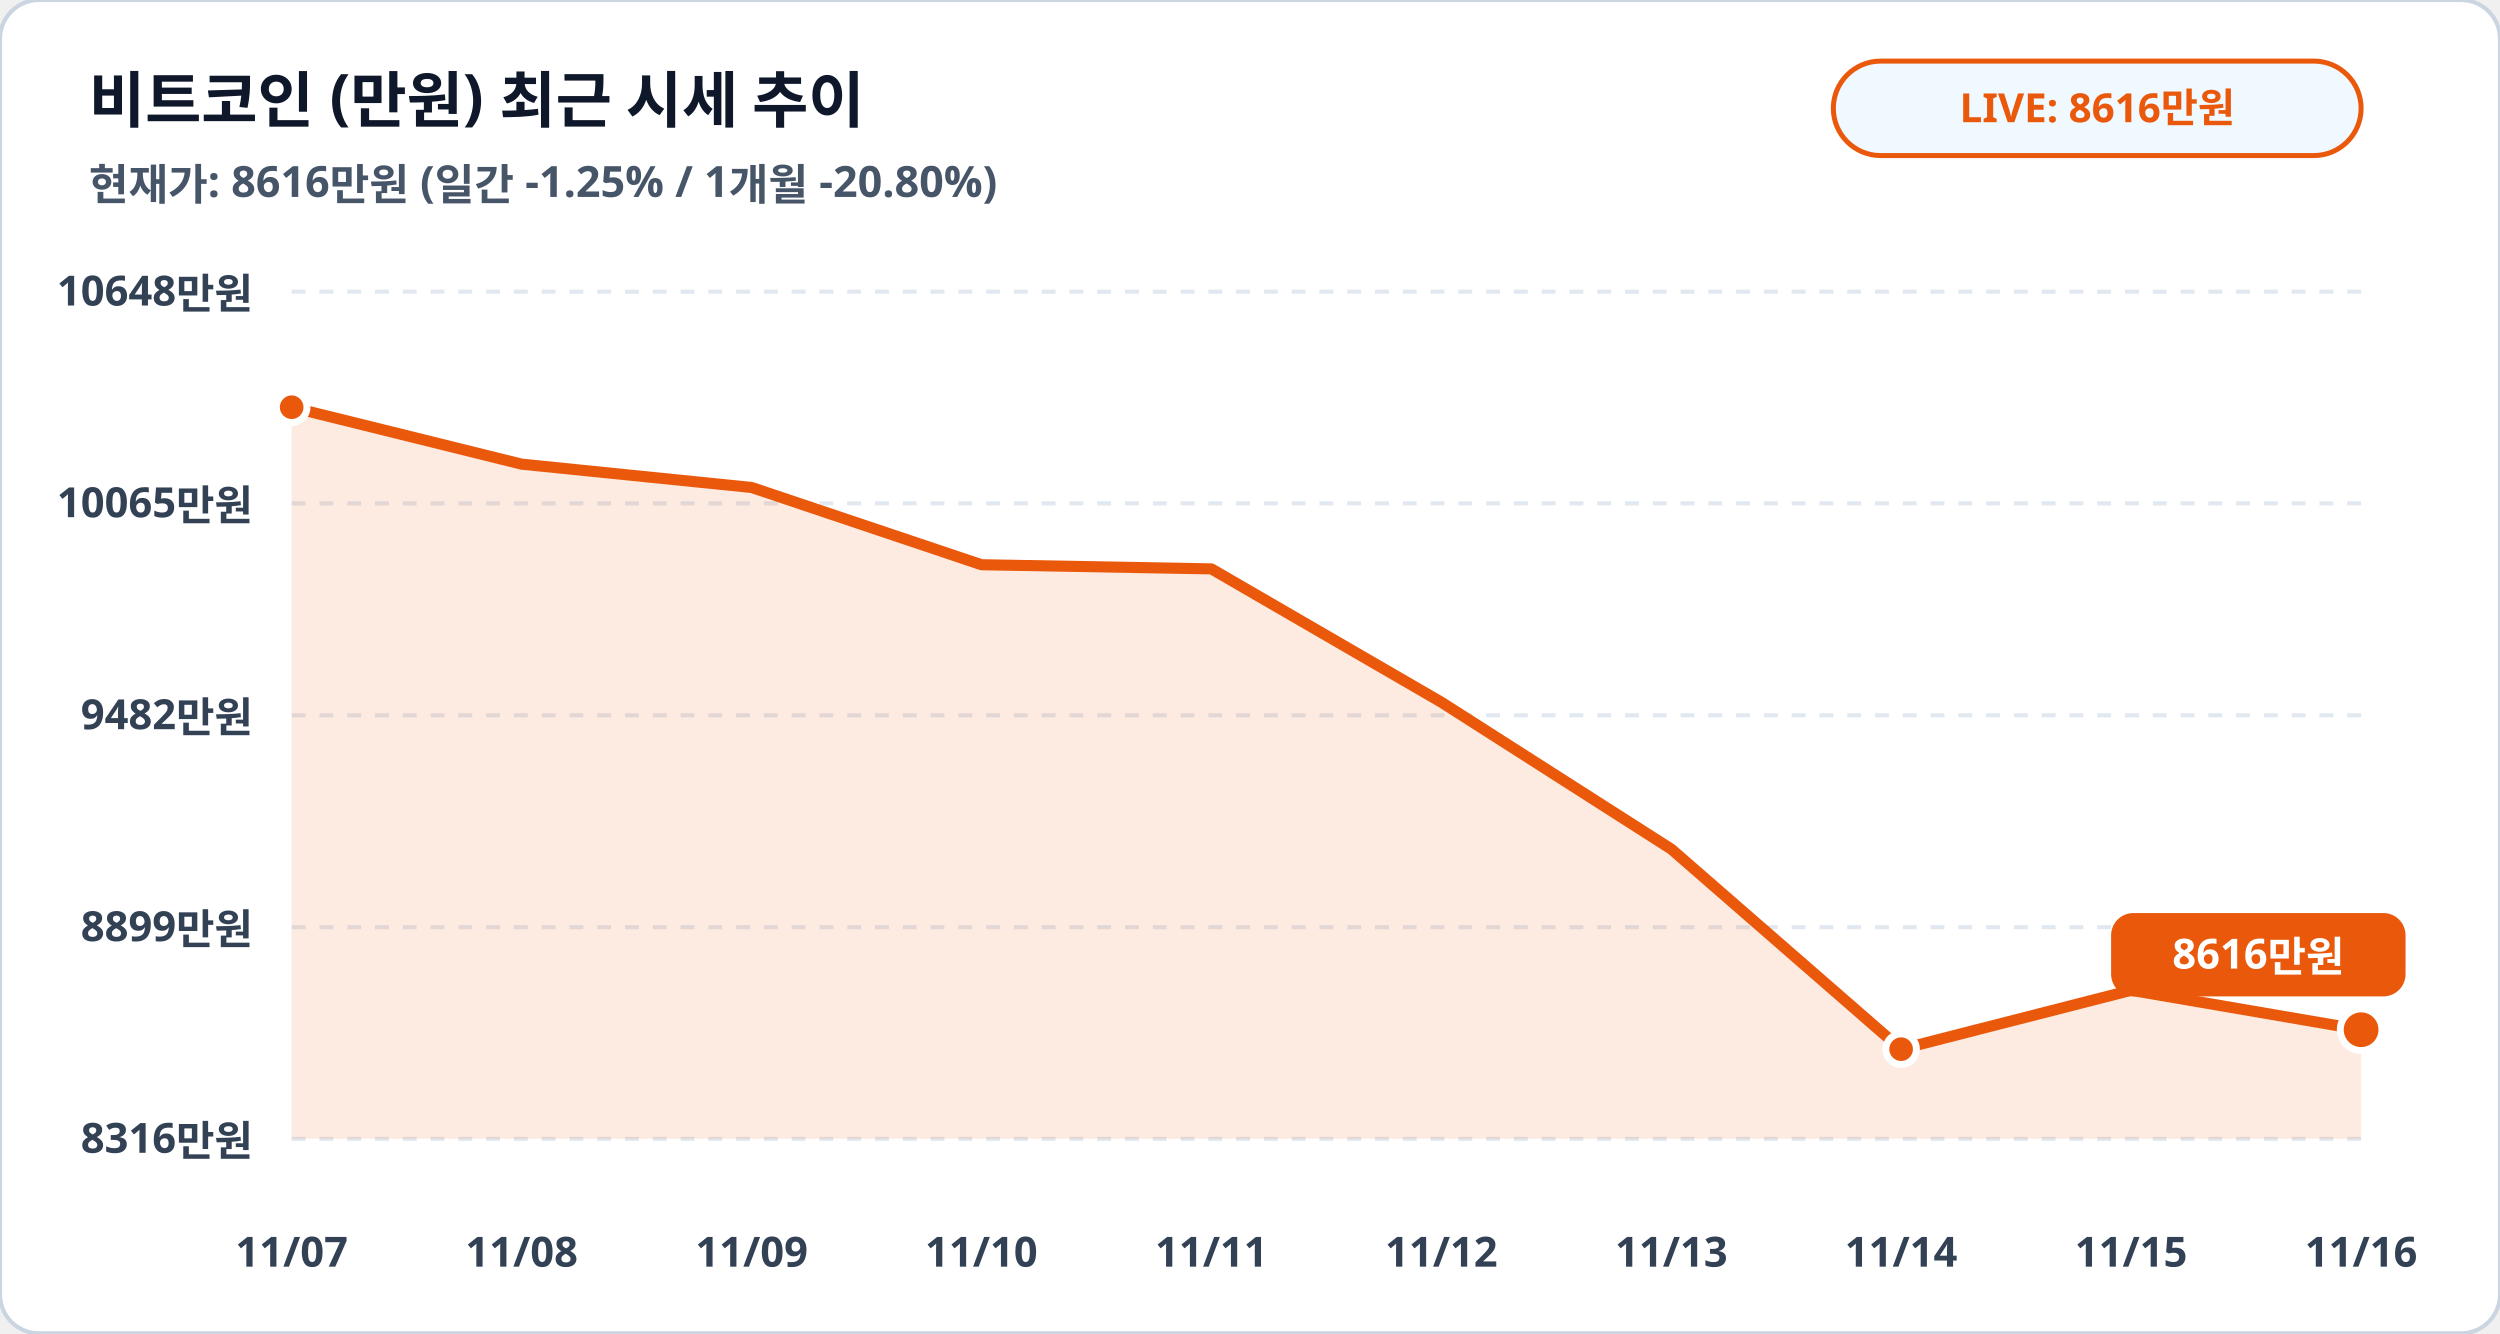
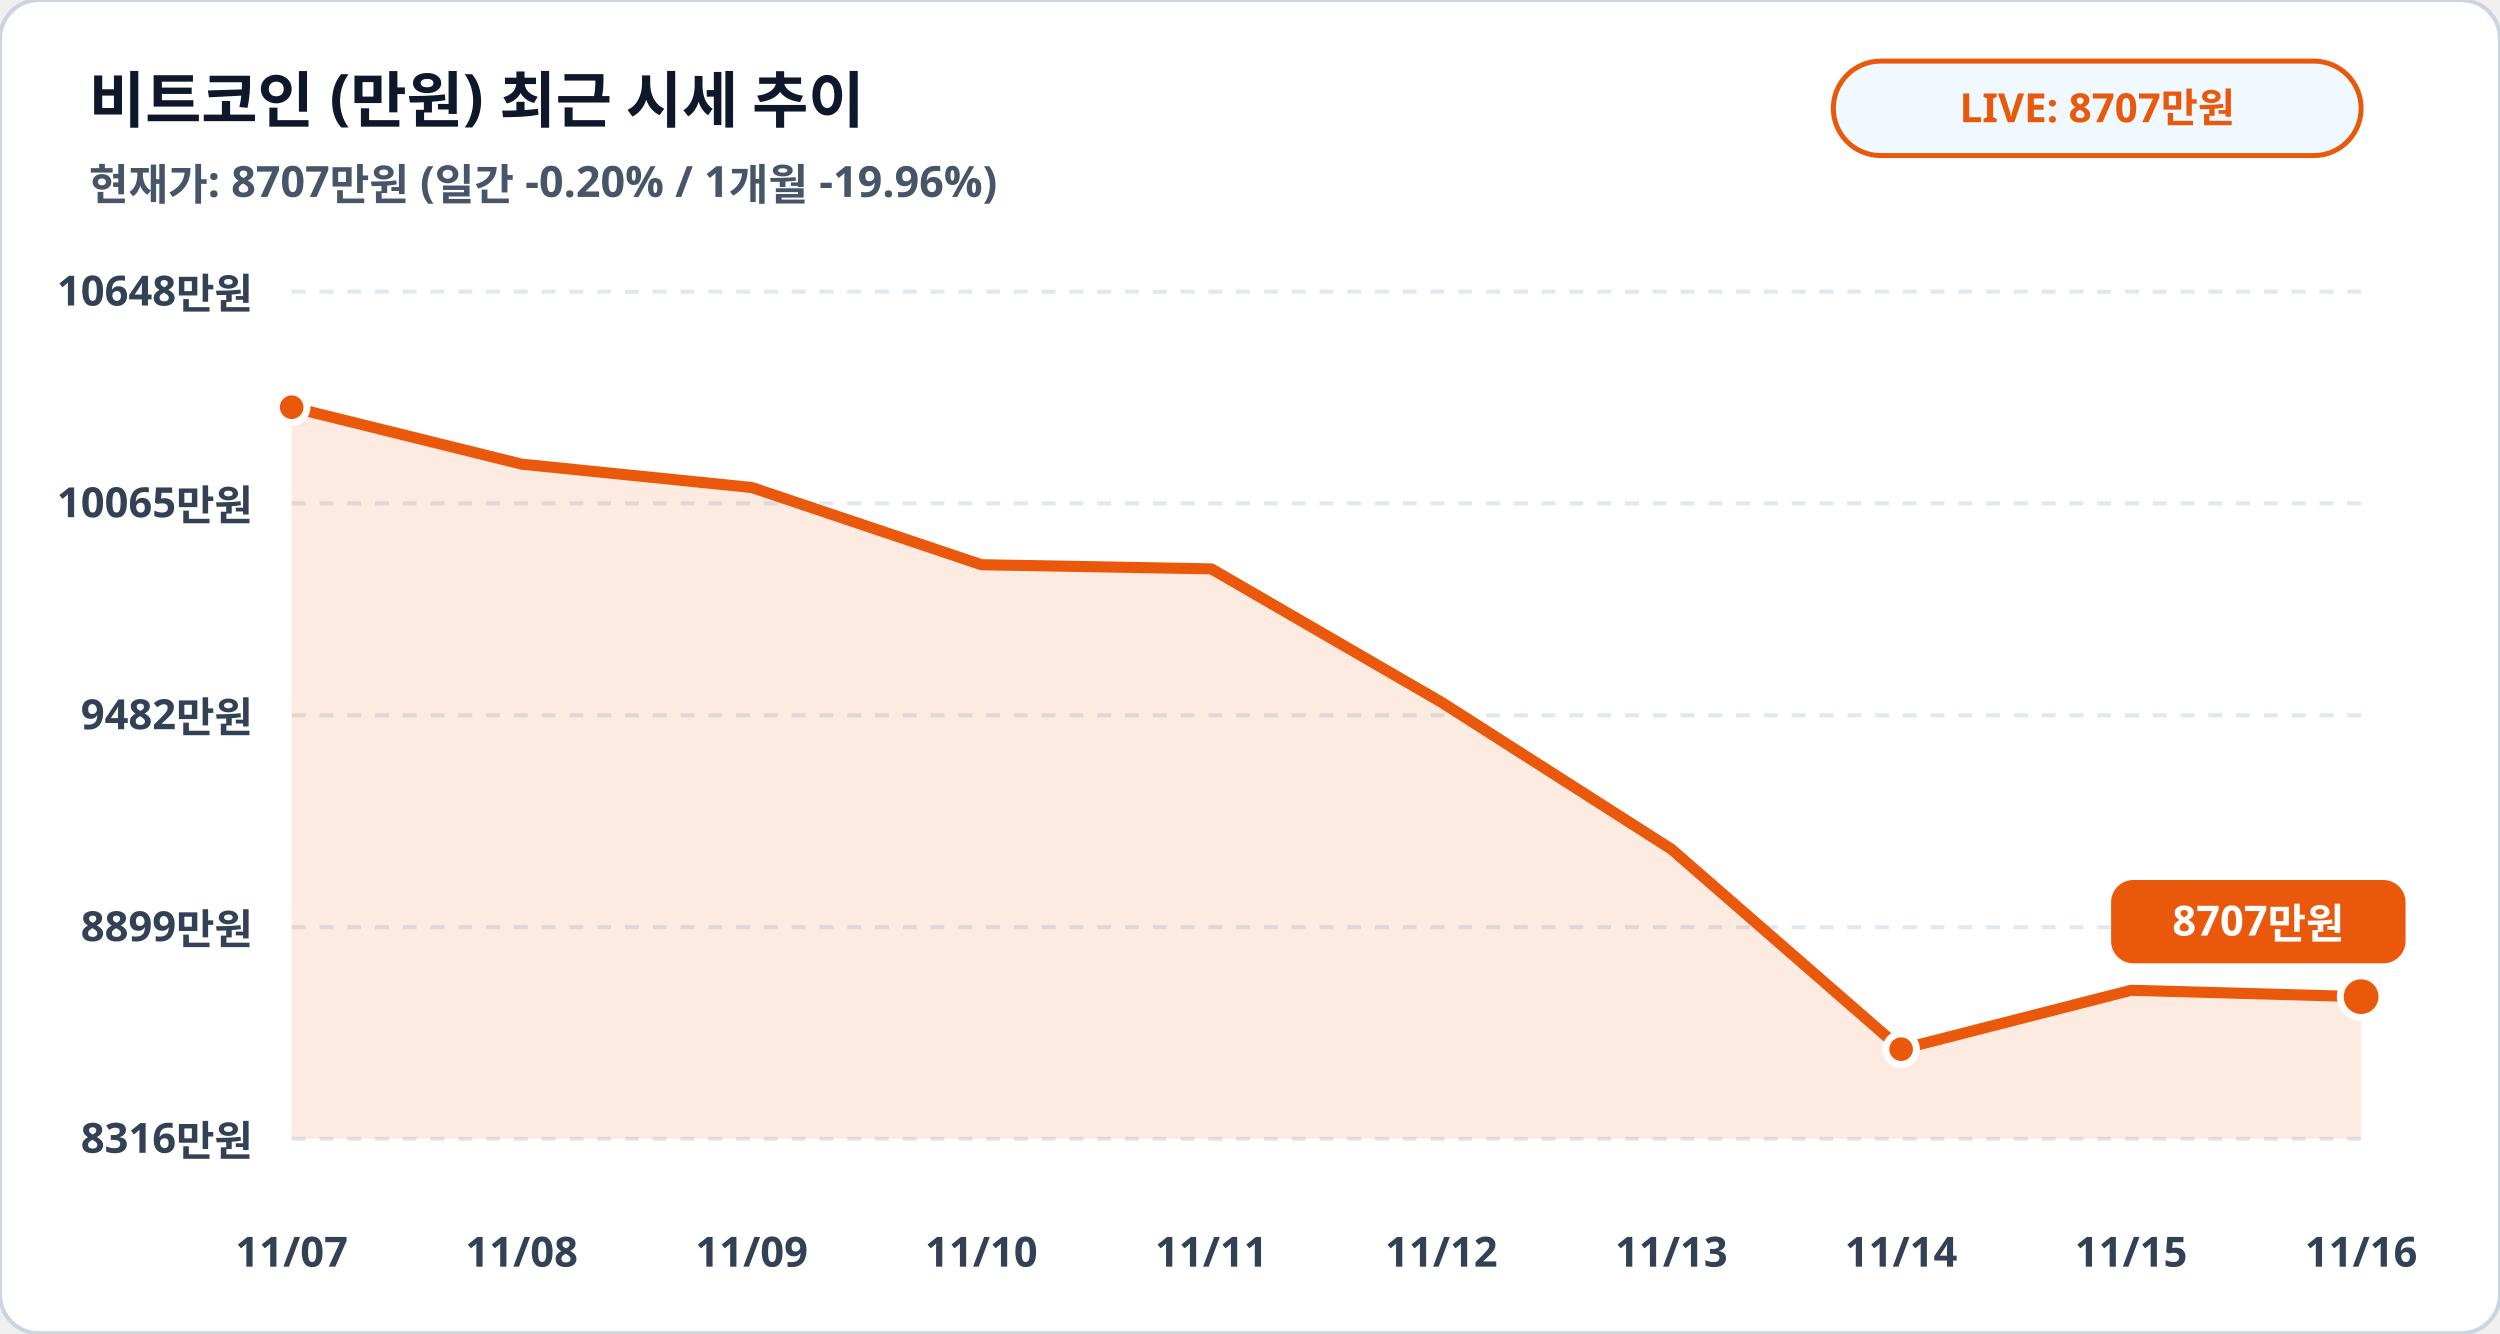
<svg xmlns="http://www.w3.org/2000/svg" viewBox="0 0 900 480" width="100%" height="100%">
  <rect width="900" height="480" rx="14" fill="#ffffff" stroke="#cbd5e1" stroke-width="1.5" />
  <text x="32" y="44" fill="#0f172a" font-family="Pretendard, sans-serif" font-size="22" font-weight="900">비트코인 (만원) 최근 시세 추이</text>
-   <text x="32" y="72" fill="#475569" font-family="Pretendard, sans-serif" font-size="15.5" font-weight="600">현재가: 8616만원 (일간 -1.25% / 1개월 -20.80%)</text>
+   <text x="32" y="72" fill="#475569" font-family="Pretendard, sans-serif" font-size="15.5" font-weight="600">현재가: 8707만원 (일간 -0.20% / 1개월 -19.96%)</text>
  <rect x="660" y="22" width="190" height="34" rx="17" fill="#f0f9ff" stroke="#ea580c" stroke-width="1.8" />
-   <text x="755" y="44" fill="#ea580c" font-family="Pretendard, sans-serif" font-size="14.5" font-weight="800" text-anchor="middle">LIVE: 8616만원</text>
+   <text x="755" y="44" fill="#ea580c" font-family="Pretendard, sans-serif" font-size="14.5" font-weight="800" text-anchor="middle">LIVE: 8707만원</text>
  <line x1="105" y1="105.0" x2="850" y2="105.0" stroke="#e2e8f0" stroke-width="1.5" stroke-dasharray="5,5" />
  <text x="91" y="110.0" fill="#334155" font-family="Pretendard, sans-serif" font-size="15" font-weight="700" text-anchor="end">10648만원</text>
  <line x1="105" y1="181.2" x2="850" y2="181.2" stroke="#e2e8f0" stroke-width="1.5" stroke-dasharray="5,5" />
  <text x="91" y="186.2" fill="#334155" font-family="Pretendard, sans-serif" font-size="15" font-weight="700" text-anchor="end">10065만원</text>
  <line x1="105" y1="257.5" x2="850" y2="257.5" stroke="#e2e8f0" stroke-width="1.5" stroke-dasharray="5,5" />
  <text x="91" y="262.5" fill="#334155" font-family="Pretendard, sans-serif" font-size="15" font-weight="700" text-anchor="end">9482만원</text>
  <line x1="105" y1="333.8" x2="850" y2="333.8" stroke="#e2e8f0" stroke-width="1.5" stroke-dasharray="5,5" />
  <text x="91" y="338.8" fill="#334155" font-family="Pretendard, sans-serif" font-size="15" font-weight="700" text-anchor="end">8899만원</text>
  <line x1="105" y1="410.0" x2="850" y2="410.0" stroke="#e2e8f0" stroke-width="1.5" stroke-dasharray="5,5" />
  <text x="91" y="415.0" fill="#334155" font-family="Pretendard, sans-serif" font-size="15" font-weight="700" text-anchor="end">8316만원</text>
-   <polygon points="105.0,410.0 105.0,146.6 187.8,167.1 270.6,175.5 353.3,203.3 436.1,204.8 518.9,252.8 601.7,305.7 684.4,377.7 767.2,356.5 850.0,370.7 850.0,410.0" fill="#ea580c" fill-opacity="0.12" />
-   <polyline fill="none" stroke="#ea580c" stroke-width="4" stroke-linecap="round" stroke-linejoin="round" points="105.0,146.6 187.8,167.1 270.6,175.5 353.3,203.3 436.1,204.8 518.9,252.8 601.7,305.7 684.4,377.7 767.2,356.5 850.0,370.7" />
+   <polygon points="105.0,410.0 105.0,146.6 187.8,167.1 270.6,175.5 353.3,203.3 436.1,204.8 518.9,252.8 601.7,305.7 684.4,377.7 767.2,356.5 850.0,358.8 850.0,410.0" fill="#ea580c" fill-opacity="0.12" />
+   <polyline fill="none" stroke="#ea580c" stroke-width="4" stroke-linecap="round" stroke-linejoin="round" points="105.0,146.6 187.8,167.1 270.6,175.5 353.3,203.3 436.1,204.8 518.9,252.8 601.7,305.7 684.4,377.7 767.2,356.5 850.0,358.8" />
  <circle cx="105.0" cy="146.6" r="5.5" fill="#ea580c" stroke="#ffffff" stroke-width="2.5" />
  <circle cx="684.4" cy="377.7" r="5.5" fill="#ea580c" stroke="#ffffff" stroke-width="2.5" />
-   <circle cx="850.0" cy="370.7" r="7.5" fill="#ea580c" stroke="#ffffff" stroke-width="2.5" />
-   <rect x="760.0" y="328.7" width="106" height="30" rx="8" fill="#ea580c" />
-   <text x="813.0" y="348.7" fill="#ffffff" font-family="Pretendard, sans-serif" font-size="15" font-weight="800" text-anchor="middle">8616만원</text>
+   <circle cx="850.0" cy="358.8" r="7.5" fill="#ea580c" stroke="#ffffff" stroke-width="2.5" />
+   <rect x="760.0" y="316.8" width="106" height="30" rx="8" fill="#ea580c" />
+   <text x="813.0" y="336.8" fill="#ffffff" font-family="Pretendard, sans-serif" font-size="15" font-weight="800" text-anchor="middle">8707만원</text>
  <text x="105.0" y="456" fill="#334155" font-family="Pretendard, sans-serif" font-size="15" font-weight="700" text-anchor="middle">11/07</text>
  <text x="187.8" y="456" fill="#334155" font-family="Pretendard, sans-serif" font-size="15" font-weight="700" text-anchor="middle">11/08</text>
  <text x="270.6" y="456" fill="#334155" font-family="Pretendard, sans-serif" font-size="15" font-weight="700" text-anchor="middle">11/09</text>
  <text x="353.3" y="456" fill="#334155" font-family="Pretendard, sans-serif" font-size="15" font-weight="700" text-anchor="middle">11/10</text>
  <text x="436.1" y="456" fill="#334155" font-family="Pretendard, sans-serif" font-size="15" font-weight="700" text-anchor="middle">11/11</text>
  <text x="518.9" y="456" fill="#334155" font-family="Pretendard, sans-serif" font-size="15" font-weight="700" text-anchor="middle">11/12</text>
  <text x="601.7" y="456" fill="#334155" font-family="Pretendard, sans-serif" font-size="15" font-weight="700" text-anchor="middle">11/13</text>
  <text x="684.4" y="456" fill="#334155" font-family="Pretendard, sans-serif" font-size="15" font-weight="700" text-anchor="middle">11/14</text>
  <text x="767.2" y="456" fill="#334155" font-family="Pretendard, sans-serif" font-size="15" font-weight="700" text-anchor="middle">11/15</text>
  <text x="850.0" y="456" fill="#334155" font-family="Pretendard, sans-serif" font-size="15" font-weight="700" text-anchor="middle">11/16</text>
</svg>
